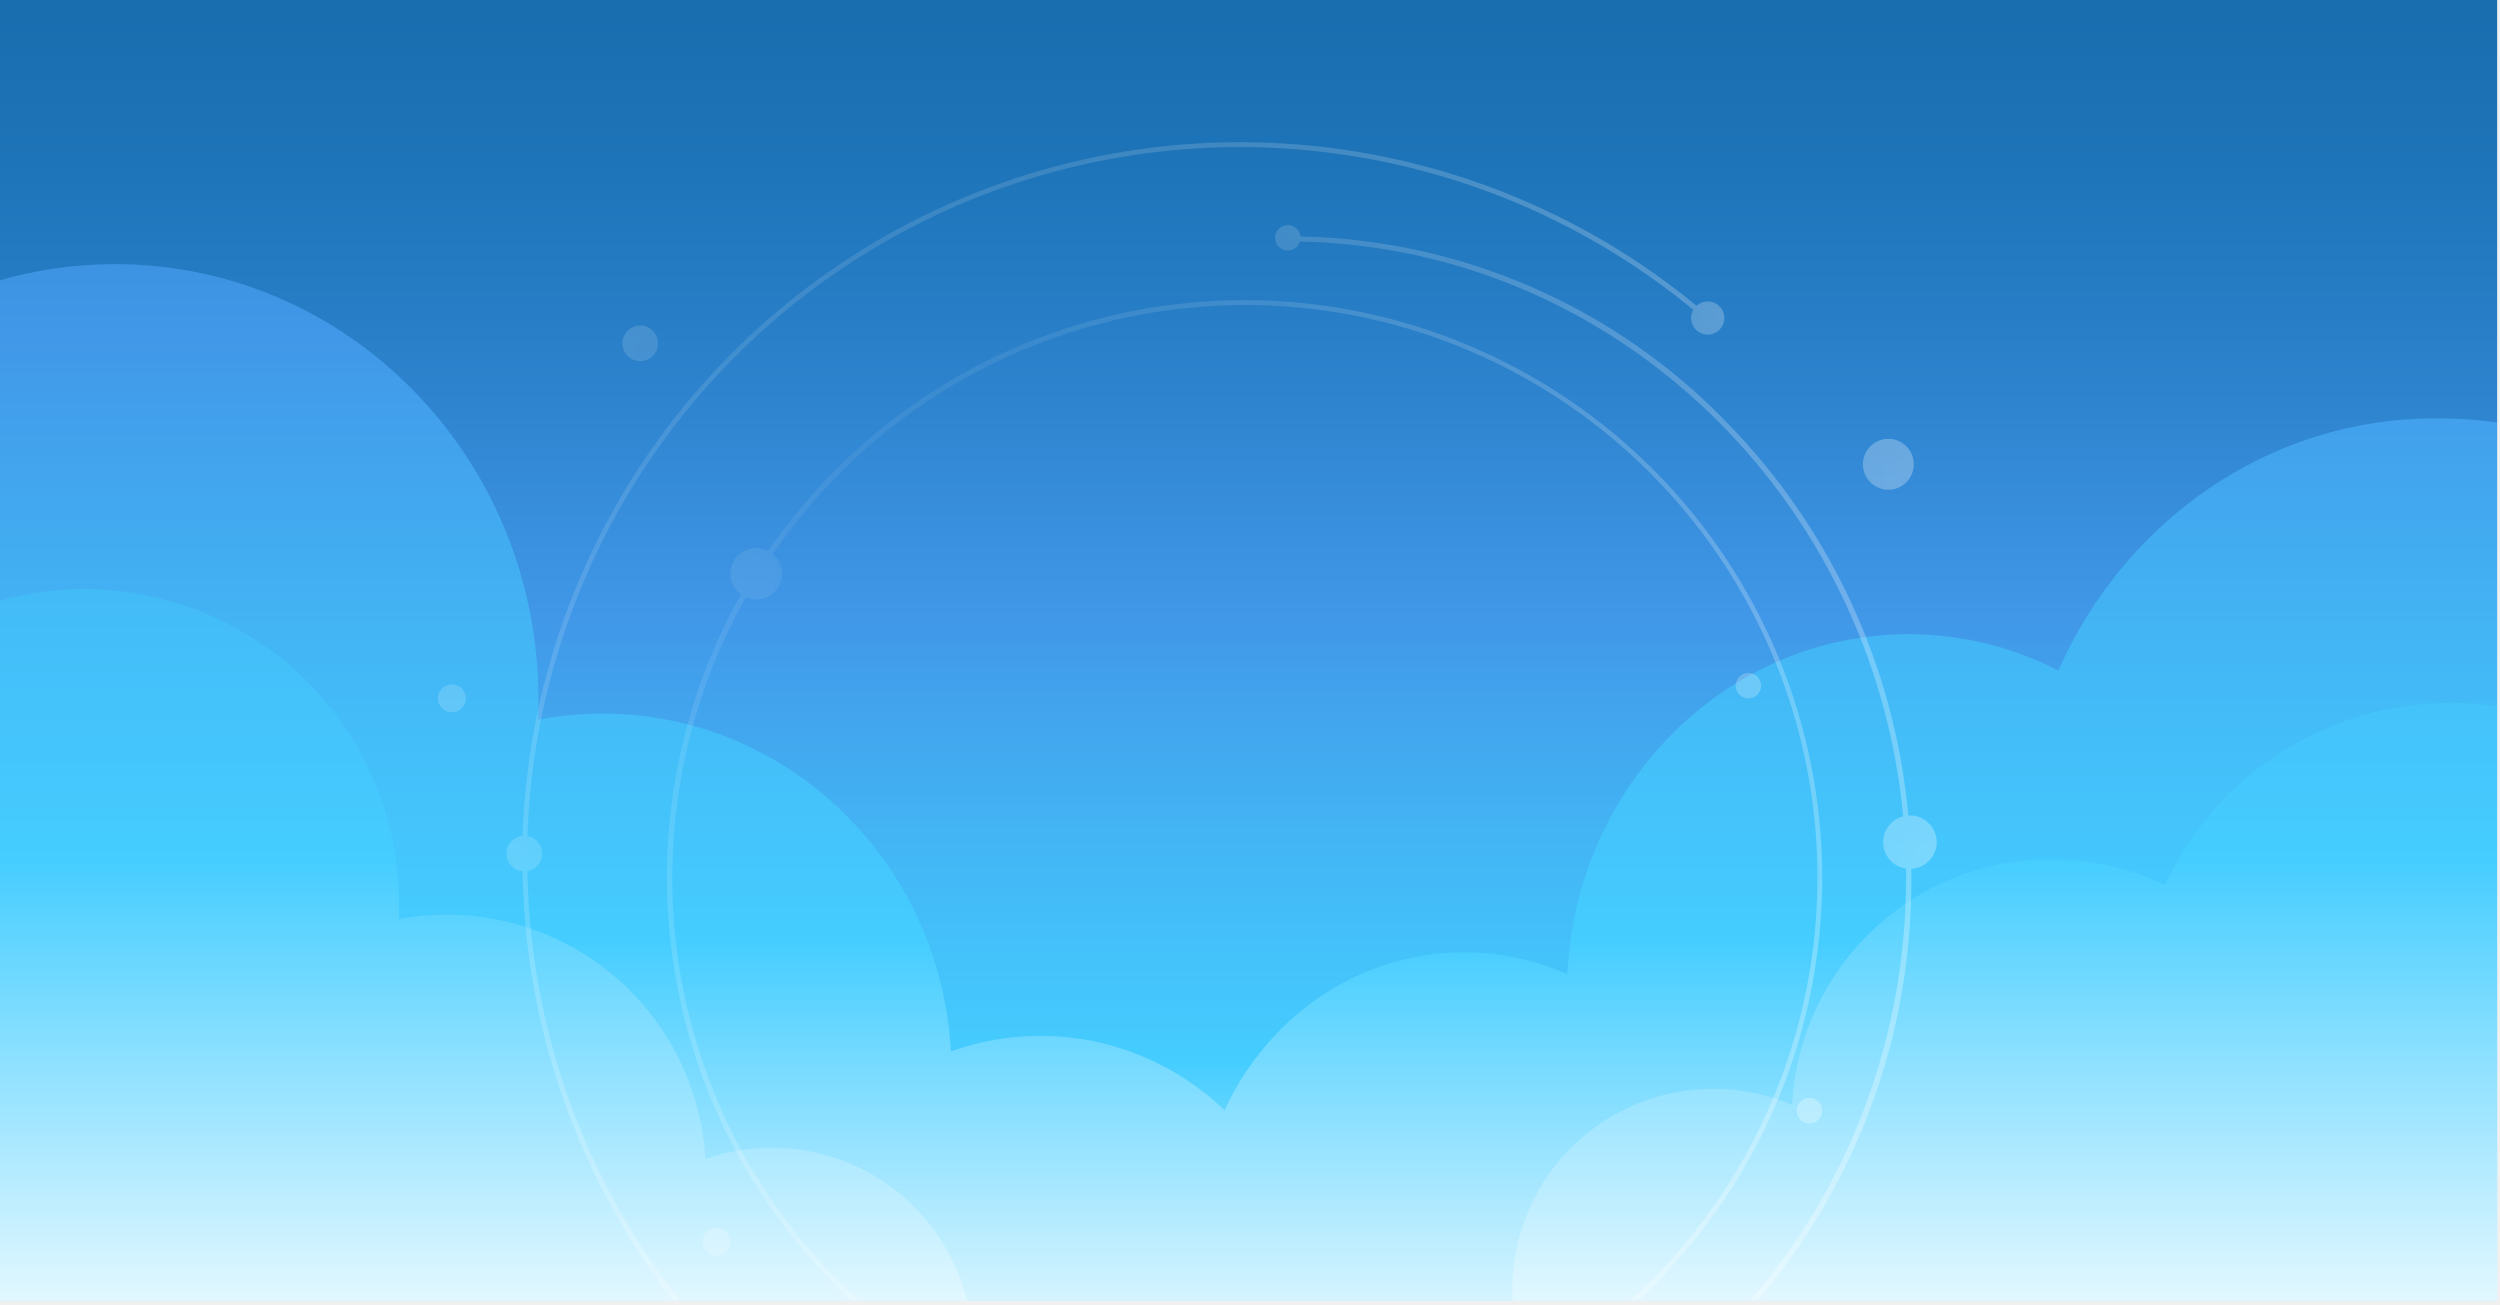
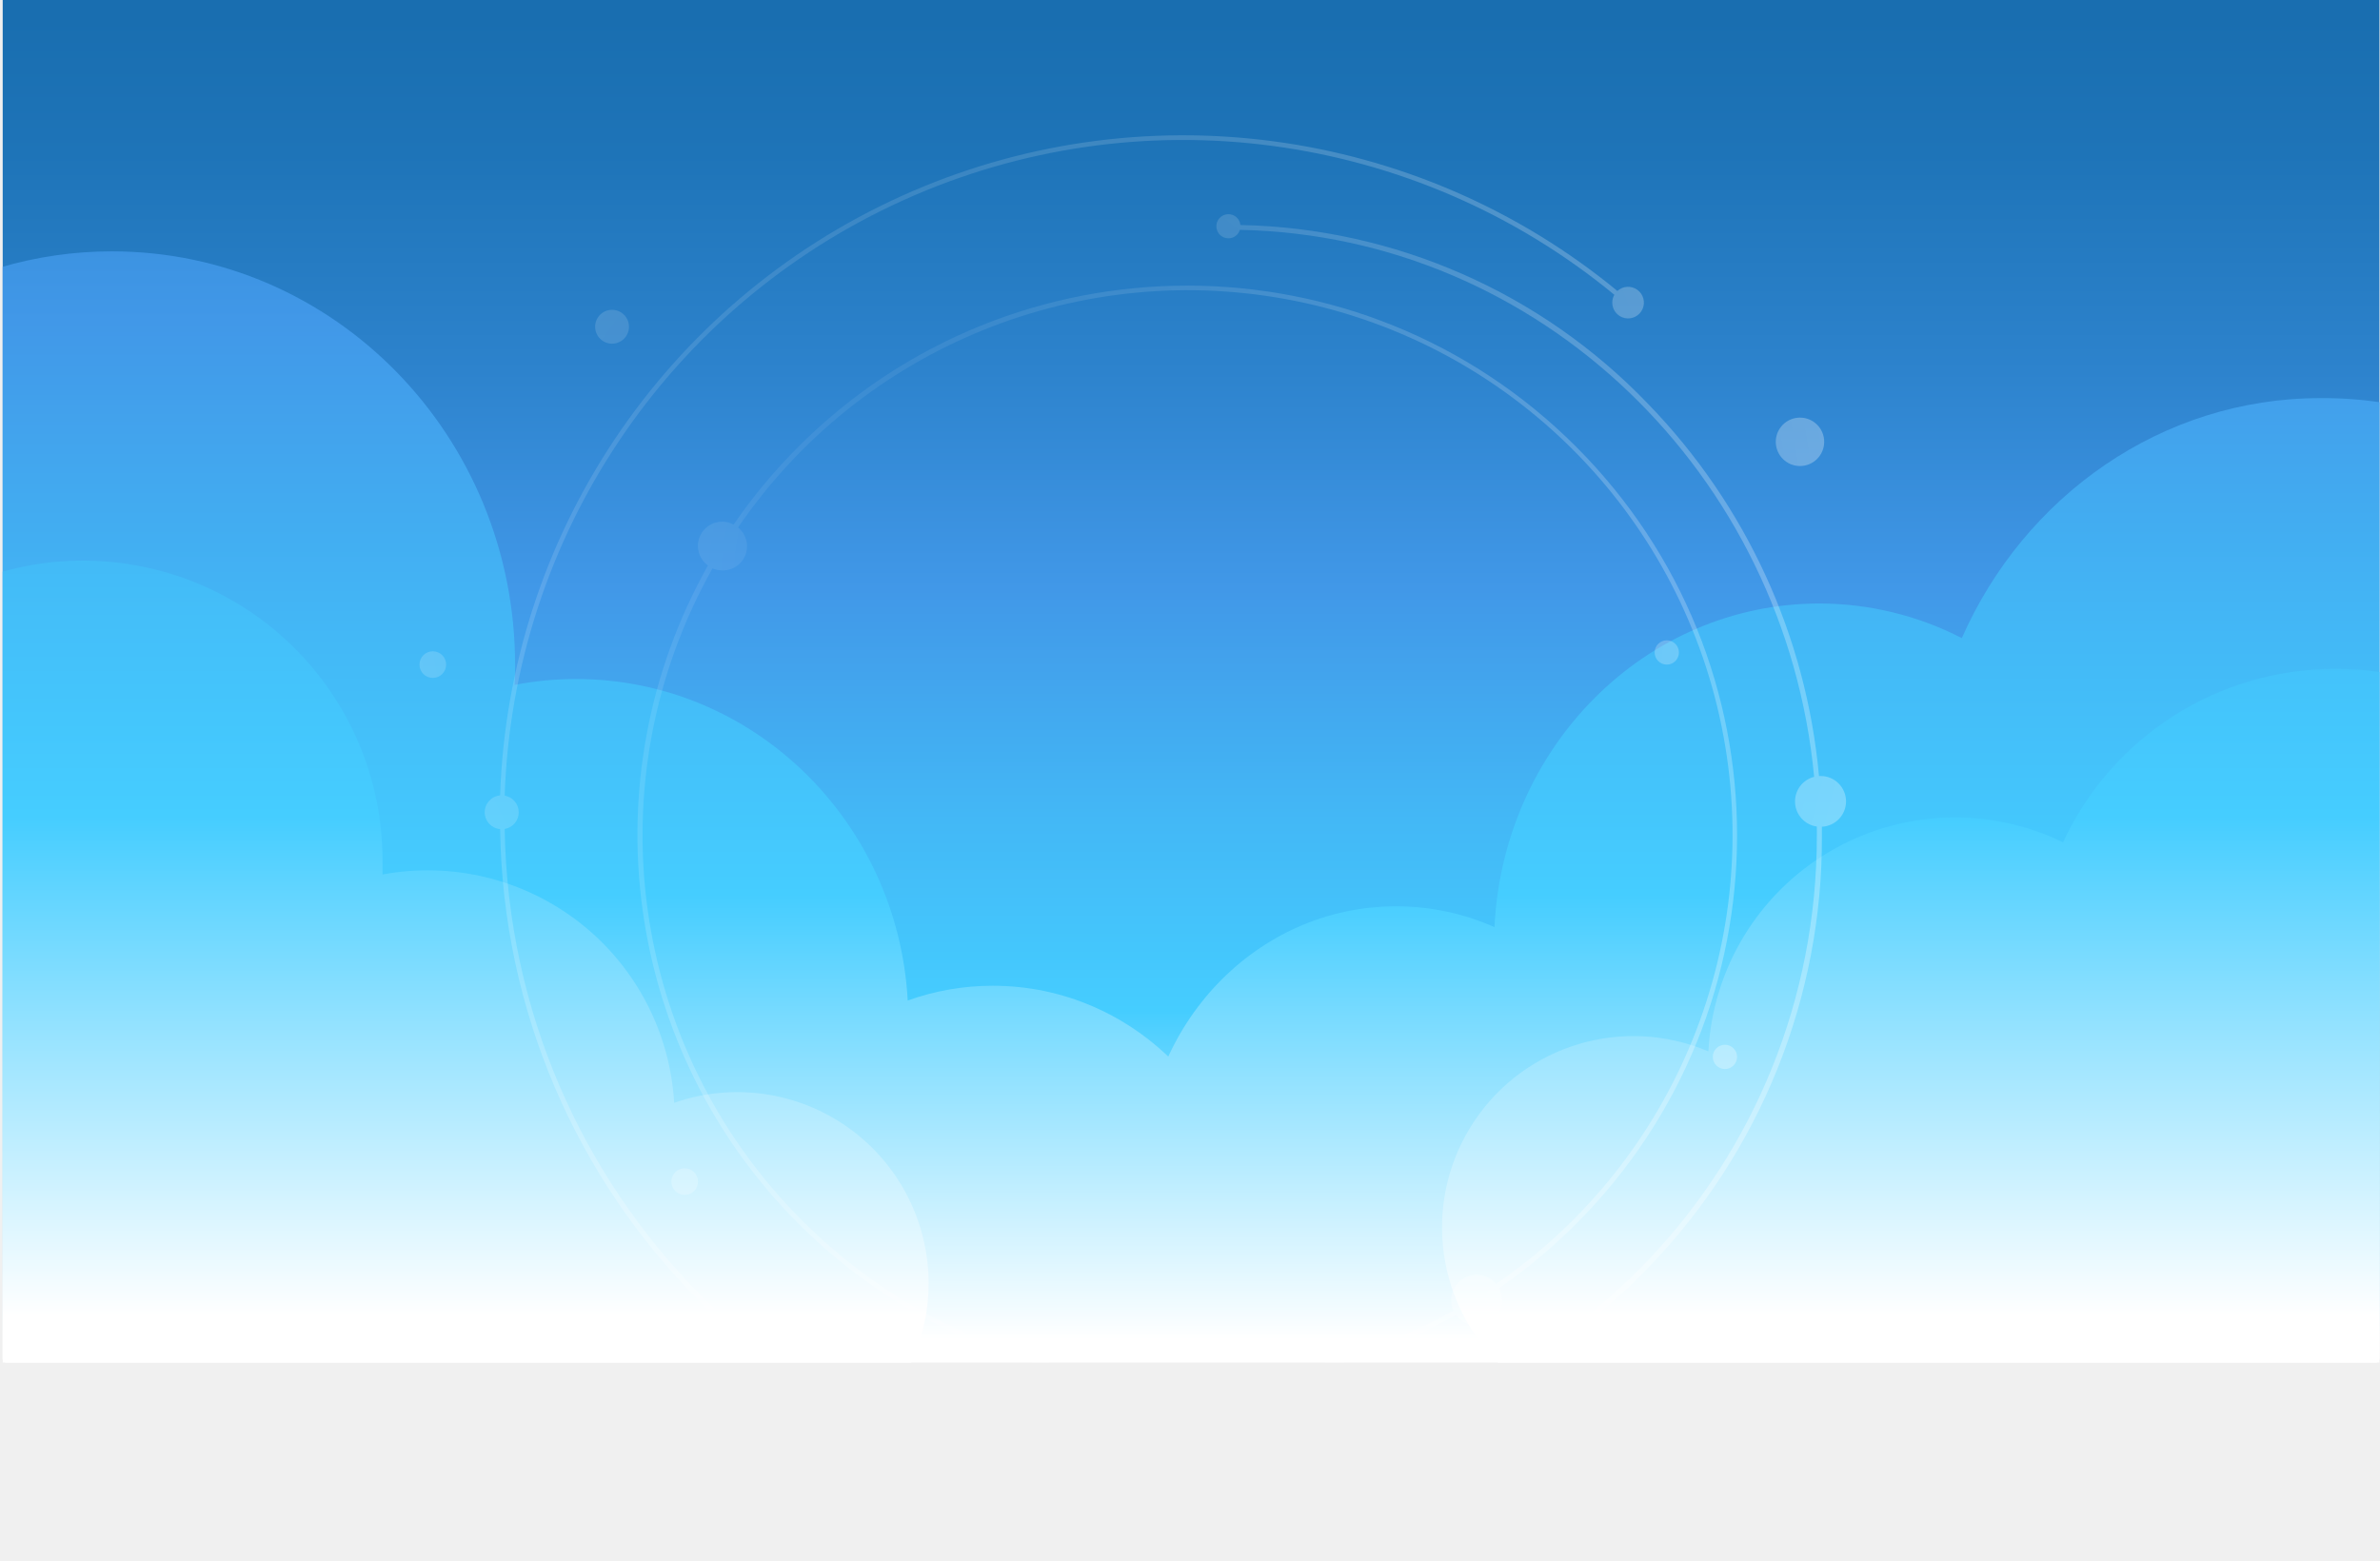
- <svg xmlns="http://www.w3.org/2000/svg" width="343" height="179" viewBox="0 0 343 179" fill="none">
-   <g clip-path="url(#clip0_1229_45)">
-     <rect width="342.61" height="178.45" fill="white" />
-     <path d="M342.61 0H0V196.45H342.61V0Z" fill="url(#paint0_linear_1229_45)" />
-     <mask id="mask0_1229_45" style="mask-type:luminance" maskUnits="userSpaceOnUse" x="0" y="0" width="343" height="197">
-       <path d="M35.68 0H306.93C316.393 0 325.468 3.759 332.16 10.45C338.851 17.142 342.61 26.217 342.61 35.68V195.93C342.61 196.068 342.555 196.2 342.458 196.298C342.36 196.395 342.228 196.45 342.09 196.45H0.52C0.452 196.45 0.384 196.437 0.321 196.41C0.258 196.384 0.201 196.346 0.152 196.298C0.104 196.249 0.066 196.192 0.04 196.129C0.013 196.066 0 195.998 0 195.93L0 35.68C0 26.217 3.759 17.142 10.45 10.45C17.142 3.759 26.217 0 35.68 0Z" fill="white" />
-     </mask>
-     <g mask="url(#mask0_1229_45)">
-       <path d="M179.85 180.23C179.865 185.748 178.695 191.204 176.42 196.23H-0.39V38.57C4.853 37.02 10.292 36.235 15.76 36.24C47.85 36.24 73.86 62.93 73.86 95.87C73.86 96.87 73.86 97.79 73.79 98.75C76.706 98.183 79.669 97.898 82.64 97.9C108.18 97.9 129.04 118.41 130.46 144.25C134.393 142.838 138.541 142.117 142.72 142.12C163.23 142.12 179.85 159.18 179.85 180.23Z" fill="url(#paint1_linear_1229_45)" />
-       <path d="M342.69 58V195.83H175.22C168.264 188.548 164.406 178.851 164.46 168.78C164.46 147.78 180.74 130.67 200.82 130.67C205.718 130.657 210.564 131.68 215.04 133.67C216.29 107.67 236.79 87.01 261.9 87.01C269.036 87.024 276.066 88.734 282.41 92C291.41 71.57 311.18 57.4 334.08 57.4C336.961 57.377 339.84 57.577 342.69 58Z" fill="url(#paint2_linear_1229_45)" />
-       <path d="M133.47 185C133.476 188.997 132.606 192.947 130.92 196.57H-0.39V82.52C6.039 80.667 12.811 80.333 19.392 81.545C25.972 82.757 32.181 85.482 37.528 89.505C42.875 93.527 47.214 98.737 50.203 104.724C53.192 110.71 54.748 117.309 54.75 124C54.75 124.7 54.75 125.39 54.75 126.08C59.715 125.157 64.821 125.3 69.726 126.502C74.632 127.703 79.226 129.935 83.202 133.049C87.179 136.163 90.447 140.087 92.79 144.562C95.133 149.036 96.496 153.958 96.79 159C100.944 157.551 105.385 157.116 109.742 157.732C114.099 158.348 118.245 159.997 121.835 162.541C125.425 165.086 128.354 168.452 130.378 172.359C132.402 176.266 133.462 180.6 133.47 185Z" fill="url(#paint3_linear_1229_45)" />
-       <path d="M342.69 96.89V196.59H215.69C211.12 192.08 208.267 186.117 207.623 179.728C206.978 173.34 208.583 166.927 212.16 161.595C215.737 156.263 221.063 152.346 227.218 150.52C233.374 148.694 239.973 149.072 245.88 151.59C246.185 145.72 247.94 140.017 250.987 134.991C254.034 129.964 258.278 125.77 263.341 122.784C268.404 119.798 274.128 118.113 280.002 117.878C285.875 117.643 291.715 118.867 297 121.44C300.463 113.97 305.991 107.647 312.932 103.217C319.873 98.787 327.936 96.436 336.17 96.44C338.351 96.428 340.531 96.578 342.69 96.89Z" fill="url(#paint4_linear_1229_45)" />
-       <path d="M226.79 64.39C211.926 49.529 191.768 41.181 170.75 41.181C149.731 41.181 129.574 49.529 114.71 64.39C111.258 67.844 108.128 71.607 105.36 75.63C104.58 75.211 103.671 75.105 102.815 75.331C101.96 75.558 101.222 76.101 100.752 76.851C100.282 77.6 100.114 78.501 100.283 79.37C100.451 80.238 100.944 81.011 101.66 81.53C93.197 96.599 89.887 114.021 92.236 131.144C94.584 148.267 102.462 164.154 114.67 176.388C126.878 188.622 142.748 196.534 159.866 198.919C176.984 201.304 194.413 198.031 209.5 189.6C210.039 190.365 210.85 190.894 211.767 191.08C212.684 191.265 213.637 191.093 214.43 190.597C215.224 190.102 215.798 189.322 216.034 188.416C216.27 187.511 216.15 186.55 215.7 185.73C219.667 182.983 223.379 179.884 226.79 176.47C234.152 169.112 239.992 160.376 243.976 150.761C247.961 141.145 250.012 130.839 250.012 120.43C250.012 110.022 247.961 99.715 243.976 90.1C239.992 80.484 234.152 71.748 226.79 64.39ZM215.28 185.11C214.797 184.532 214.148 184.116 213.421 183.921C212.693 183.725 211.923 183.759 211.216 184.017C210.508 184.275 209.897 184.745 209.467 185.363C209.036 185.981 208.807 186.717 208.81 187.47C208.807 187.981 208.916 188.486 209.13 188.95C194.192 197.318 176.927 200.574 159.967 198.221C143.007 195.869 127.281 188.037 115.184 175.919C103.088 163.801 95.284 148.06 92.961 131.096C90.639 114.132 93.925 96.874 102.32 81.95C102.762 82.14 103.239 82.239 103.72 82.24C104.448 82.261 105.165 82.052 105.768 81.644C106.372 81.236 106.832 80.648 107.084 79.964C107.336 79.281 107.367 78.535 107.172 77.833C106.978 77.13 106.568 76.507 106 76.05C112.51 66.529 121.038 58.558 130.977 52.705C140.916 46.852 152.022 43.261 163.506 42.186C174.99 41.111 186.57 42.579 197.423 46.485C208.276 50.392 218.134 56.641 226.299 64.789C234.463 72.937 240.732 82.783 244.66 93.628C248.589 104.472 250.08 116.049 249.028 127.536C247.976 139.022 244.407 150.135 238.574 160.086C232.741 170.037 224.788 178.581 215.28 185.11Z" fill="url(#paint5_radial_1229_45)" />
-       <path d="M87.84 49.55C89.188 49.55 90.28 48.458 90.28 47.11C90.28 45.762 89.188 44.67 87.84 44.67C86.492 44.67 85.4 45.762 85.4 47.11C85.4 48.458 86.492 49.55 87.84 49.55Z" fill="url(#paint6_radial_1229_45)" />
-       <path d="M62 97.74C63.06 97.74 63.92 96.881 63.92 95.82C63.92 94.76 63.06 93.9 62 93.9C60.94 93.9 60.08 94.76 60.08 95.82C60.08 96.881 60.94 97.74 62 97.74Z" fill="url(#paint7_radial_1229_45)" />
-       <path d="M98.31 172.28C99.37 172.28 100.23 171.421 100.23 170.36C100.23 169.3 99.37 168.44 98.31 168.44C97.249 168.44 96.39 169.3 96.39 170.36C96.39 171.421 97.249 172.28 98.31 172.28Z" fill="url(#paint8_radial_1229_45)" />
-       <path d="M169.88 213.82C169.325 213.821 168.79 214.025 168.376 214.394C167.961 214.762 167.696 215.269 167.63 215.82C142.401 215.136 118.411 204.738 100.661 186.797C82.912 168.855 72.773 144.755 72.36 119.52C72.927 119.423 73.442 119.128 73.813 118.688C74.184 118.248 74.388 117.691 74.388 117.115C74.388 116.539 74.184 115.982 73.813 115.542C73.442 115.102 72.927 114.807 72.36 114.71C72.974 96.455 78.688 78.737 88.853 63.562C99.018 48.386 113.229 36.36 129.877 28.845C146.524 21.33 164.944 18.626 183.049 21.039C201.154 23.453 218.222 30.887 232.32 42.5C232.123 42.84 232.019 43.227 232.02 43.62C232.017 44.144 232.195 44.652 232.523 45.06C232.851 45.469 233.31 45.751 233.822 45.861C234.334 45.971 234.868 45.901 235.335 45.663C235.802 45.425 236.172 45.034 236.384 44.555C236.596 44.076 236.637 43.539 236.5 43.034C236.363 42.528 236.056 42.086 235.63 41.78C235.205 41.474 234.688 41.325 234.165 41.355C233.642 41.386 233.146 41.596 232.76 41.95C218.56 30.267 201.374 22.79 183.146 20.367C164.918 17.944 146.375 20.67 129.617 28.238C112.858 35.806 98.551 47.913 88.316 63.19C78.08 78.466 72.325 96.302 71.7 114.68C71.093 114.735 70.529 115.015 70.119 115.465C69.708 115.914 69.481 116.501 69.481 117.11C69.481 117.719 69.708 118.306 70.119 118.756C70.529 119.205 71.093 119.485 71.7 119.54C72.082 144.975 82.288 169.277 100.182 187.357C118.076 205.437 142.27 215.895 167.7 216.54C167.781 216.963 167.981 217.354 168.277 217.667C168.572 217.98 168.95 218.203 169.367 218.31C169.784 218.416 170.223 218.402 170.633 218.268C171.042 218.135 171.405 217.888 171.679 217.556C171.953 217.224 172.127 216.821 172.181 216.394C172.235 215.966 172.166 215.533 171.982 215.143C171.799 214.754 171.509 214.424 171.145 214.194C170.782 213.963 170.36 213.84 169.93 213.84L169.88 213.82Z" fill="url(#paint9_radial_1229_45)" />
-       <path d="M265.72 115.54C265.717 114.568 265.329 113.637 264.641 112.951C263.953 112.265 263.021 111.88 262.05 111.88H261.82C259.989 91.699 251.287 72.757 237.17 58.22C229.553 50.272 220.443 43.903 210.362 39.48C200.281 35.056 189.426 32.664 178.42 32.44C178.385 32.105 178.254 31.788 178.042 31.526C177.831 31.264 177.548 31.07 177.228 30.965C176.908 30.861 176.565 30.852 176.24 30.939C175.914 31.026 175.622 31.205 175.396 31.455C175.171 31.705 175.023 32.015 174.97 32.347C174.918 32.68 174.963 33.02 175.099 33.328C175.236 33.635 175.459 33.896 175.742 34.079C176.024 34.263 176.353 34.36 176.69 34.36C177.059 34.361 177.419 34.243 177.717 34.023C178.014 33.803 178.232 33.493 178.34 33.14C221.59 34 257 68.35 261.12 112C260.299 112.209 259.576 112.697 259.074 113.38C258.573 114.063 258.324 114.899 258.37 115.745C258.416 116.591 258.754 117.395 259.327 118.02C259.899 118.644 260.671 119.051 261.51 119.17C261.51 119.61 261.51 120.06 261.51 120.51C261.51 167.85 224.76 206.51 179.1 207.85C179.012 207.288 178.715 206.78 178.268 206.427C177.822 206.074 177.259 205.903 176.691 205.947C176.124 205.991 175.594 206.247 175.208 206.665C174.822 207.083 174.607 207.631 174.607 208.2C174.607 208.769 174.822 209.317 175.208 209.735C175.594 210.152 176.124 210.409 176.691 210.453C177.259 210.497 177.822 210.326 178.268 209.973C178.715 209.62 179.012 209.112 179.1 208.55C201.095 207.927 221.962 198.673 237.19 182.79C253.364 166.106 262.357 143.747 262.24 120.51C262.24 120.07 262.24 119.64 262.24 119.2C263.178 119.151 264.062 118.745 264.709 118.064C265.357 117.383 265.718 116.479 265.72 115.54Z" fill="url(#paint10_radial_1229_45)" />
-       <path d="M248.26 154.13C249.226 154.13 250.01 153.346 250.01 152.38C250.01 151.413 249.226 150.63 248.26 150.63C247.293 150.63 246.51 151.413 246.51 152.38C246.51 153.346 247.293 154.13 248.26 154.13Z" fill="url(#paint11_radial_1229_45)" />
-       <path d="M239.88 95.82C240.846 95.82 241.63 95.037 241.63 94.07C241.63 93.104 240.846 92.32 239.88 92.32C238.913 92.32 238.13 93.104 238.13 94.07C238.13 95.037 238.913 95.82 239.88 95.82Z" fill="url(#paint12_radial_1229_45)" />
-       <path d="M259.08 67.19C261.007 67.19 262.57 65.627 262.57 63.7C262.57 61.773 261.007 60.21 259.08 60.21C257.152 60.21 255.59 61.773 255.59 63.7C255.59 65.627 257.152 67.19 259.08 67.19Z" fill="url(#paint13_radial_1229_45)" />
+ <svg xmlns="http://www.w3.org/2000/svg" xmlns:xlink="http://www.w3.org/1999/xlink" viewBox="0 0 343.08 225">
+   <defs>
+     <style>.cls-1{fill:none;}.cls-2{fill:url(#linear-gradient);}.cls-3{clip-path:url(#clip-path);}.cls-4{fill:url(#linear-gradient-2);}.cls-5{fill:url(#linear-gradient-3);}.cls-6{fill:url(#linear-gradient-4);}.cls-7{fill:url(#linear-gradient-5);}.cls-8{fill:url(#radial-gradient);}</style>
+     <linearGradient id="linear-gradient" x1="171.7" y1="198.66" x2="171.7" y2="2.55" gradientUnits="userSpaceOnUse">
+       <stop offset="0.03" stop-color="#fff" />
+       <stop offset="0.27" stop-color="#45cdff" />
+       <stop offset="0.41" stop-color="#43b8f6" />
+       <stop offset="0.58" stop-color="#4198e8" />
+       <stop offset="0.74" stop-color="#2d83cd" />
+       <stop offset="0.9" stop-color="#1e74b8" />
+       <stop offset="1" stop-color="#196eb0" />
+     </linearGradient>
+     <clipPath id="clip-path" transform="translate(0.39)">
+       <path class="cls-1" d="M35.68,0H306.93a35.68,35.68,0,0,1,35.68,35.68V195.93a.52.52,0,0,1-.52.52H.52a.52.52,0,0,1-.52-.52V35.68A35.68,35.68,0,0,1,35.68,0Z" />
+     </clipPath>
+     <linearGradient id="linear-gradient-2" x1="89.73" y1="201.12" x2="89.73" y2="-65.9" xlink:href="#linear-gradient" />
+     <linearGradient id="linear-gradient-3" x1="253.57" y1="201.12" x2="253.57" y2="-65.9" xlink:href="#linear-gradient" />
+     <linearGradient id="linear-gradient-4" x1="66.54" y1="198.66" x2="66.54" y2="-101.19" xlink:href="#linear-gradient" />
+     <linearGradient id="linear-gradient-5" x1="275.12" y1="198.66" x2="275.12" y2="-101.19" xlink:href="#linear-gradient" />
+     <radialGradient id="radial-gradient" cx="137.28" cy="83.23" r="232.29" gradientUnits="userSpaceOnUse">
+       <stop offset="0" stop-color="#fff" stop-opacity="0" />
+       <stop offset="1" stop-color="#fff" stop-opacity="0.5" />
+     </radialGradient>
+   </defs>
+   <g id="Layer_2" data-name="Layer 2">
+     <g id="Layer_1-2" data-name="Layer 1">
+       <rect class="cls-2" x="0.39" width="342.61" height="196.45" />
+       <g class="cls-3">
+         <path class="cls-4" d="M179.85,180.23a38.54,38.54,0,0,1-3.43,16H-.39V38.57a56.76,56.76,0,0,1,16.15-2.33c32.09,0,58.1,26.69,58.1,59.63,0,1,0,1.92-.07,2.88a46.19,46.19,0,0,1,8.85-.85c25.54,0,46.4,20.51,47.82,46.35a36.19,36.19,0,0,1,12.26-2.13C163.23,142.12,179.85,159.18,179.85,180.23Z" transform="translate(0.39)" />
+         <path class="cls-5" d="M342.69,58V195.83H175.22a38.86,38.86,0,0,1-10.76-27.05c0-21,16.28-38.11,36.36-38.11a34.77,34.77,0,0,1,14.22,3c1.25-26,21.75-46.66,46.86-46.66A45,45,0,0,1,282.41,92c9-20.43,28.77-34.6,51.67-34.6A55.57,55.57,0,0,1,342.69,58Z" transform="translate(0.39)" />
+         <path class="cls-6" d="M133.47,185a27.32,27.32,0,0,1-2.55,11.57H-.39V82.52A43.18,43.18,0,0,1,54.75,124c0,.7,0,1.39,0,2.08A35.59,35.59,0,0,1,96.79,159a27.59,27.59,0,0,1,36.68,26Z" transform="translate(0.39)" />
+         <path class="cls-7" d="M342.69,96.89v99.7h-127a27.58,27.58,0,0,1,30.19-45A35.59,35.59,0,0,1,297,121.44a43.15,43.15,0,0,1,39.17-25A43.93,43.93,0,0,1,342.69,96.89Z" transform="translate(0.39)" />
+         <path class="cls-8" d="M226.79,64.39a79.26,79.26,0,0,0-112.08,0,80.23,80.23,0,0,0-9.35,11.24,3.49,3.49,0,0,0-3.7,5.9A79.31,79.31,0,0,0,209.5,189.6a3.66,3.66,0,0,0,6.2-3.87,80.32,80.32,0,0,0,11.09-9.26,79.23,79.23,0,0,0,0-112.08ZM215.28,185.11a3.66,3.66,0,0,0-6.47,2.36,3.48,3.48,0,0,0,.32,1.48,78.52,78.52,0,0,1-106.81-107,3.57,3.57,0,0,0,1.4.29A3.48,3.48,0,0,0,106,76.05,78.53,78.53,0,1,1,215.28,185.11Z" transform="translate(0.39)" />
+         <circle class="cls-8" cx="88.23" cy="47.11" r="2.44" />
+         <circle class="cls-8" cx="62.39" cy="95.82" r="1.92" />
+         <circle class="cls-8" cx="98.7" cy="170.36" r="1.92" />
+         <path class="cls-8" d="M169.88,213.82a2.27,2.27,0,0,0-2.25,2,97.94,97.94,0,0,1-95.27-96.3,2.44,2.44,0,0,0,0-4.81A97.82,97.82,0,0,1,232.32,42.5a2.23,2.23,0,0,0-.3,1.12,2.28,2.28,0,1,0,.74-1.67A98.52,98.52,0,0,0,71.7,114.68a2.44,2.44,0,0,0,0,4.86,98.51,98.51,0,0,0,96,97,2.27,2.27,0,1,0,2.23-2.7Z" transform="translate(0.39)" />
+         <path class="cls-8" d="M265.72,115.54a3.67,3.67,0,0,0-3.67-3.66h-.23a88.5,88.5,0,0,0-24.65-53.66,83.73,83.73,0,0,0-58.75-25.78,1.74,1.74,0,1,0-1.73,1.92,1.72,1.72,0,0,0,1.65-1.22C221.59,34,257,68.35,261.12,112a3.66,3.66,0,0,0,.39,7.17c0,.44,0,.89,0,1.34,0,47.34-36.75,86-82.41,87.34a2.26,2.26,0,1,0,0,.7,83.76,83.76,0,0,0,58.09-25.76,88.83,88.83,0,0,0,25.05-62.28c0-.44,0-.87,0-1.31A3.67,3.67,0,0,0,265.72,115.54Z" transform="translate(0.39)" />
+         <circle class="cls-8" cx="248.65" cy="152.38" r="1.75" />
+         <circle class="cls-8" cx="141.12" cy="223.25" r="1.75" />
+         <circle class="cls-8" cx="240.27" cy="94.07" r="1.75" />
+         <circle class="cls-8" cx="259.47" cy="63.7" r="3.49" />
+       </g>
    </g>
  </g>
-   <defs>
-     <linearGradient id="paint0_linear_1229_45" x1="171.31" y1="198.66" x2="171.31" y2="2.55" gradientUnits="userSpaceOnUse">
-       <stop offset="0.03" stop-color="white" />
-       <stop offset="0.27" stop-color="#45CDFF" />
-       <stop offset="0.41" stop-color="#43B8F6" />
-       <stop offset="0.58" stop-color="#4198E8" />
-       <stop offset="0.74" stop-color="#2D83CD" />
-       <stop offset="0.9" stop-color="#1E74B8" />
-       <stop offset="1" stop-color="#196EB0" />
-     </linearGradient>
-     <linearGradient id="paint1_linear_1229_45" x1="89.73" y1="201.12" x2="89.73" y2="-65.9" gradientUnits="userSpaceOnUse">
-       <stop offset="0.03" stop-color="white" />
-       <stop offset="0.27" stop-color="#45CDFF" />
-       <stop offset="0.41" stop-color="#43B8F6" />
-       <stop offset="0.58" stop-color="#4198E8" />
-       <stop offset="0.74" stop-color="#2D83CD" />
-       <stop offset="0.9" stop-color="#1E74B8" />
-       <stop offset="1" stop-color="#196EB0" />
-     </linearGradient>
-     <linearGradient id="paint2_linear_1229_45" x1="253.57" y1="201.12" x2="253.57" y2="-65.9" gradientUnits="userSpaceOnUse">
-       <stop offset="0.03" stop-color="white" />
-       <stop offset="0.27" stop-color="#45CDFF" />
-       <stop offset="0.41" stop-color="#43B8F6" />
-       <stop offset="0.58" stop-color="#4198E8" />
-       <stop offset="0.74" stop-color="#2D83CD" />
-       <stop offset="0.9" stop-color="#1E74B8" />
-       <stop offset="1" stop-color="#196EB0" />
-     </linearGradient>
-     <linearGradient id="paint3_linear_1229_45" x1="66.54" y1="198.66" x2="66.54" y2="-101.19" gradientUnits="userSpaceOnUse">
-       <stop offset="0.03" stop-color="white" />
-       <stop offset="0.27" stop-color="#45CDFF" />
-       <stop offset="0.41" stop-color="#43B8F6" />
-       <stop offset="0.58" stop-color="#4198E8" />
-       <stop offset="0.74" stop-color="#2D83CD" />
-       <stop offset="0.9" stop-color="#1E74B8" />
-       <stop offset="1" stop-color="#196EB0" />
-     </linearGradient>
-     <linearGradient id="paint4_linear_1229_45" x1="275.12" y1="198.66" x2="275.12" y2="-101.19" gradientUnits="userSpaceOnUse">
-       <stop offset="0.03" stop-color="white" />
-       <stop offset="0.27" stop-color="#45CDFF" />
-       <stop offset="0.41" stop-color="#43B8F6" />
-       <stop offset="0.58" stop-color="#4198E8" />
-       <stop offset="0.74" stop-color="#2D83CD" />
-       <stop offset="0.9" stop-color="#1E74B8" />
-       <stop offset="1" stop-color="#196EB0" />
-     </linearGradient>
-     <radialGradient id="paint5_radial_1229_45" cx="0" cy="0" r="1" gradientUnits="userSpaceOnUse" gradientTransform="translate(137.28 83.2301) scale(232.29 232.29)">
-       <stop stop-color="white" stop-opacity="0" />
-       <stop offset="1" stop-color="white" stop-opacity="0.5" />
-     </radialGradient>
-     <radialGradient id="paint6_radial_1229_45" cx="0" cy="0" r="1" gradientUnits="userSpaceOnUse" gradientTransform="translate(136.89 83.2299) scale(232.29 232.29)">
-       <stop stop-color="white" stop-opacity="0" />
-       <stop offset="1" stop-color="white" stop-opacity="0.5" />
-     </radialGradient>
-     <radialGradient id="paint7_radial_1229_45" cx="0" cy="0" r="1" gradientUnits="userSpaceOnUse" gradientTransform="translate(136.89 83.2304) scale(232.29)">
-       <stop stop-color="white" stop-opacity="0" />
-       <stop offset="1" stop-color="white" stop-opacity="0.5" />
-     </radialGradient>
-     <radialGradient id="paint8_radial_1229_45" cx="0" cy="0" r="1" gradientUnits="userSpaceOnUse" gradientTransform="translate(136.89 83.2305) scale(232.29 232.29)">
-       <stop stop-color="white" stop-opacity="0" />
-       <stop offset="1" stop-color="white" stop-opacity="0.5" />
-     </radialGradient>
-     <radialGradient id="paint9_radial_1229_45" cx="0" cy="0" r="1" gradientUnits="userSpaceOnUse" gradientTransform="translate(137.28 83.2301) scale(232.29 232.29)">
-       <stop stop-color="white" stop-opacity="0" />
-       <stop offset="1" stop-color="white" stop-opacity="0.5" />
-     </radialGradient>
-     <radialGradient id="paint10_radial_1229_45" cx="0" cy="0" r="1" gradientUnits="userSpaceOnUse" gradientTransform="translate(137.28 83.2299) scale(232.29 232.29)">
-       <stop stop-color="white" stop-opacity="0" />
-       <stop offset="1" stop-color="white" stop-opacity="0.5" />
-     </radialGradient>
-     <radialGradient id="paint11_radial_1229_45" cx="0" cy="0" r="1" gradientUnits="userSpaceOnUse" gradientTransform="translate(136.89 83.2299) scale(232.29)">
-       <stop stop-color="white" stop-opacity="0" />
-       <stop offset="1" stop-color="white" stop-opacity="0.5" />
-     </radialGradient>
-     <radialGradient id="paint12_radial_1229_45" cx="0" cy="0" r="1" gradientUnits="userSpaceOnUse" gradientTransform="translate(136.89 83.2303) scale(232.29)">
-       <stop stop-color="white" stop-opacity="0" />
-       <stop offset="1" stop-color="white" stop-opacity="0.5" />
-     </radialGradient>
-     <radialGradient id="paint13_radial_1229_45" cx="0" cy="0" r="1" gradientUnits="userSpaceOnUse" gradientTransform="translate(136.89 83.23) scale(232.29 232.29)">
-       <stop stop-color="white" stop-opacity="0" />
-       <stop offset="1" stop-color="white" stop-opacity="0.5" />
-     </radialGradient>
-     <clipPath id="clip0_1229_45">
-       <rect width="342.61" height="178.45" fill="white" />
-     </clipPath>
-   </defs>
</svg>
